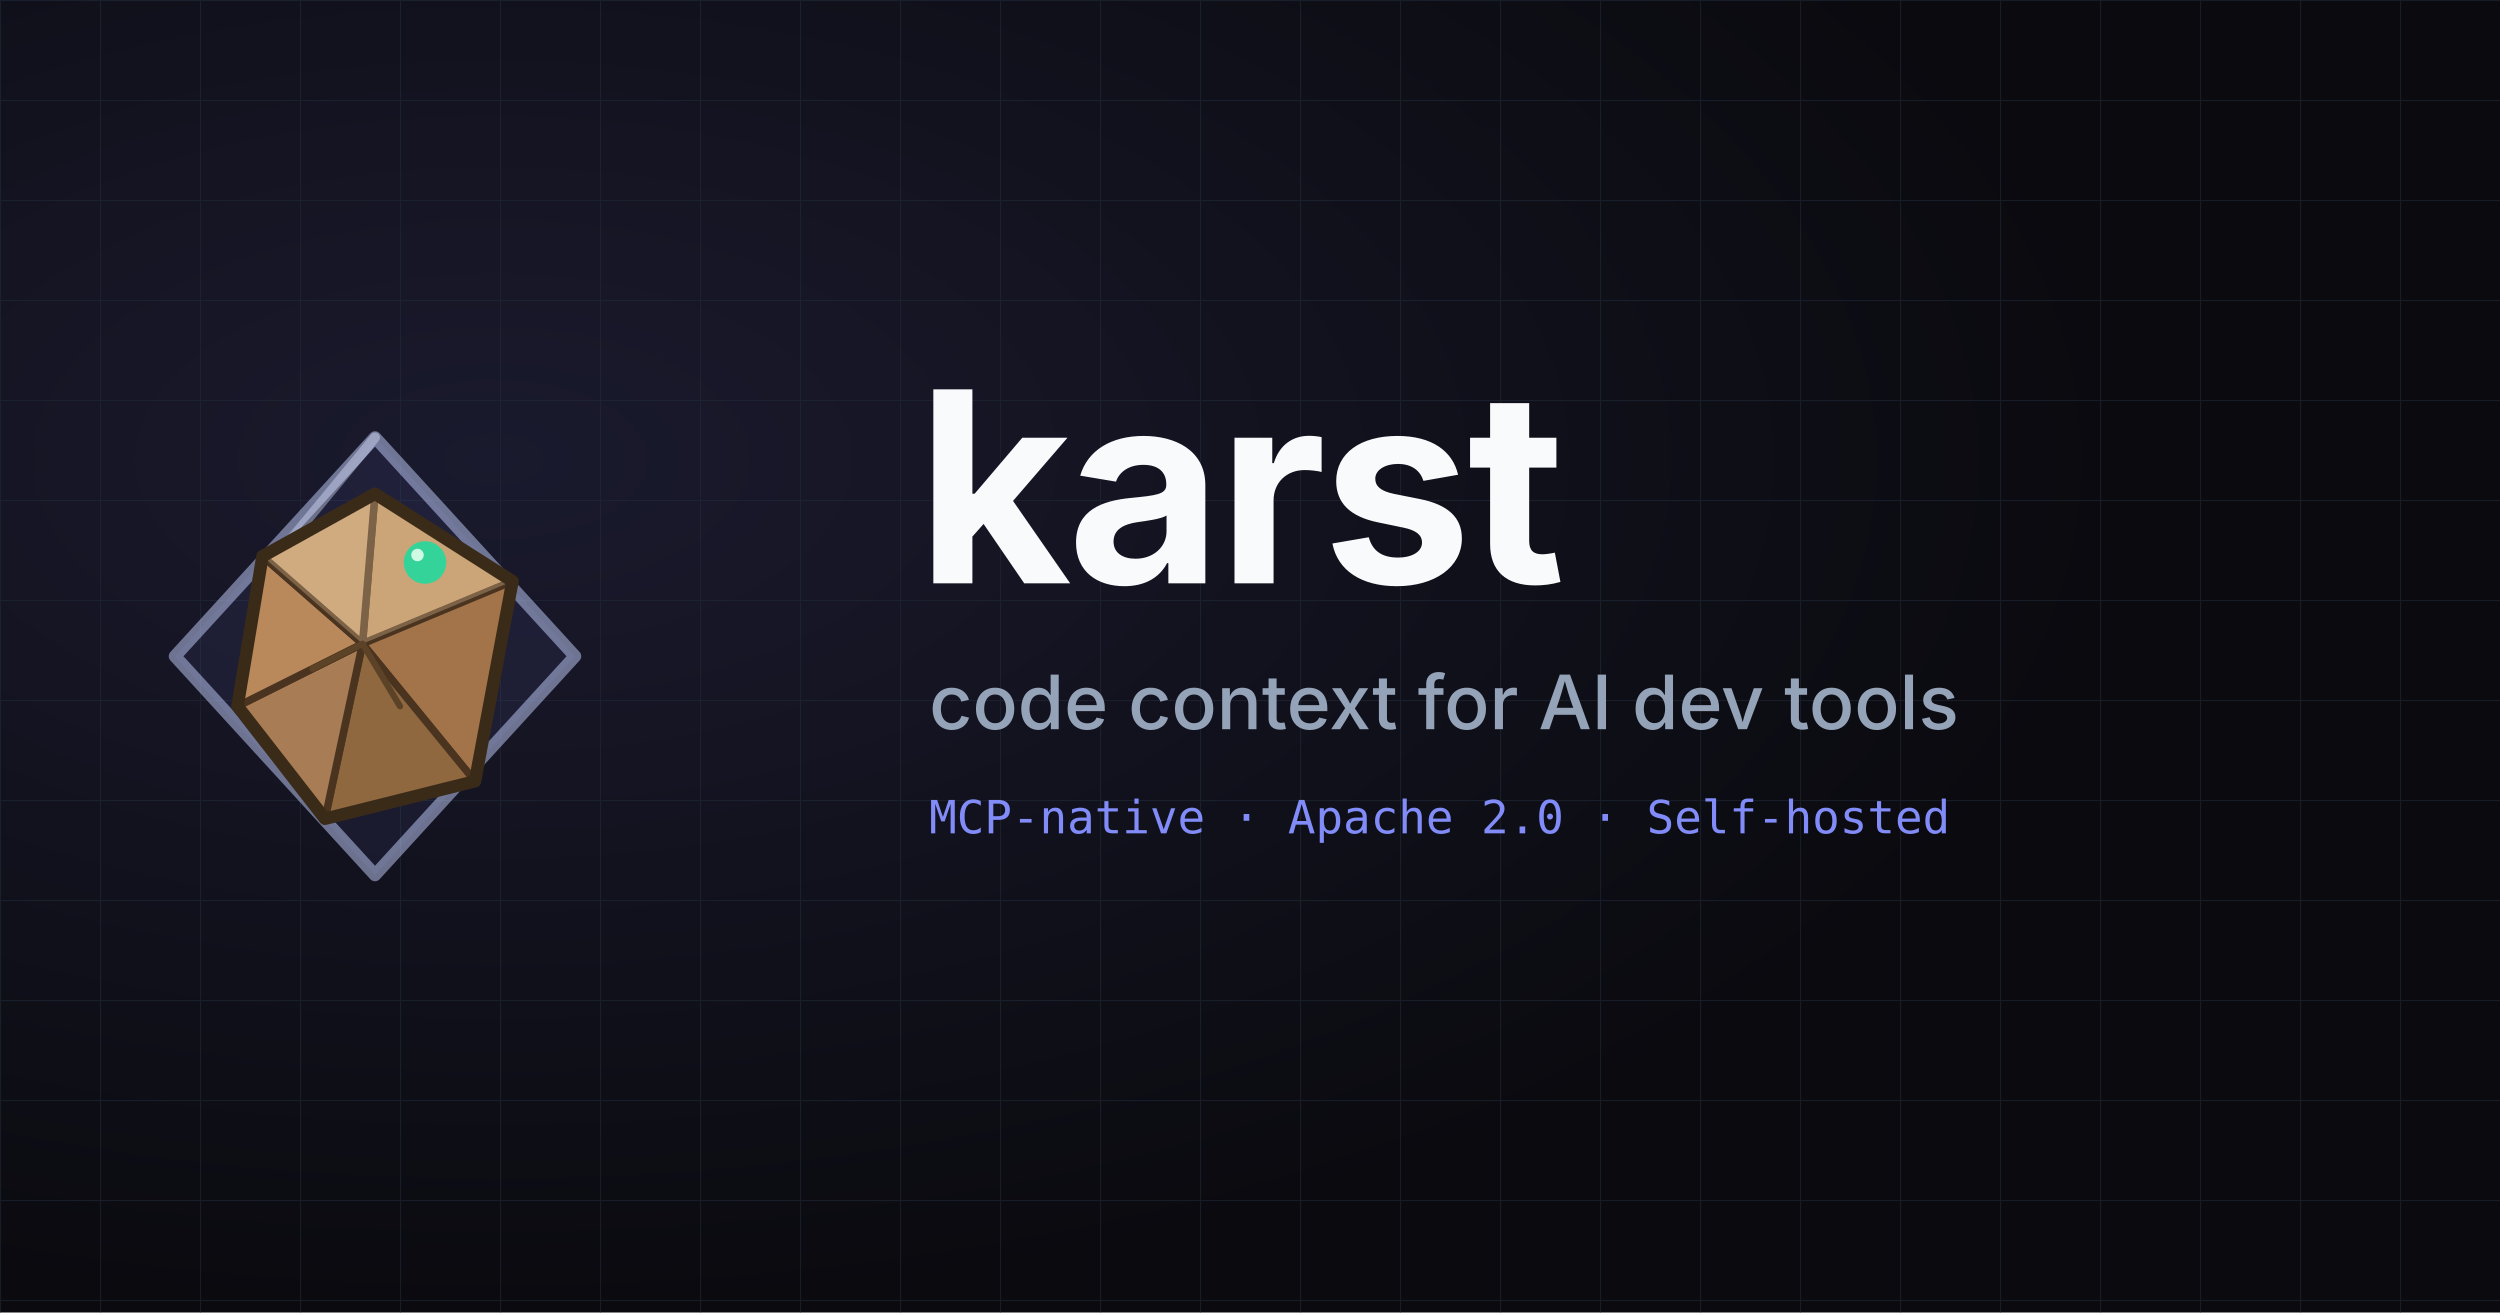
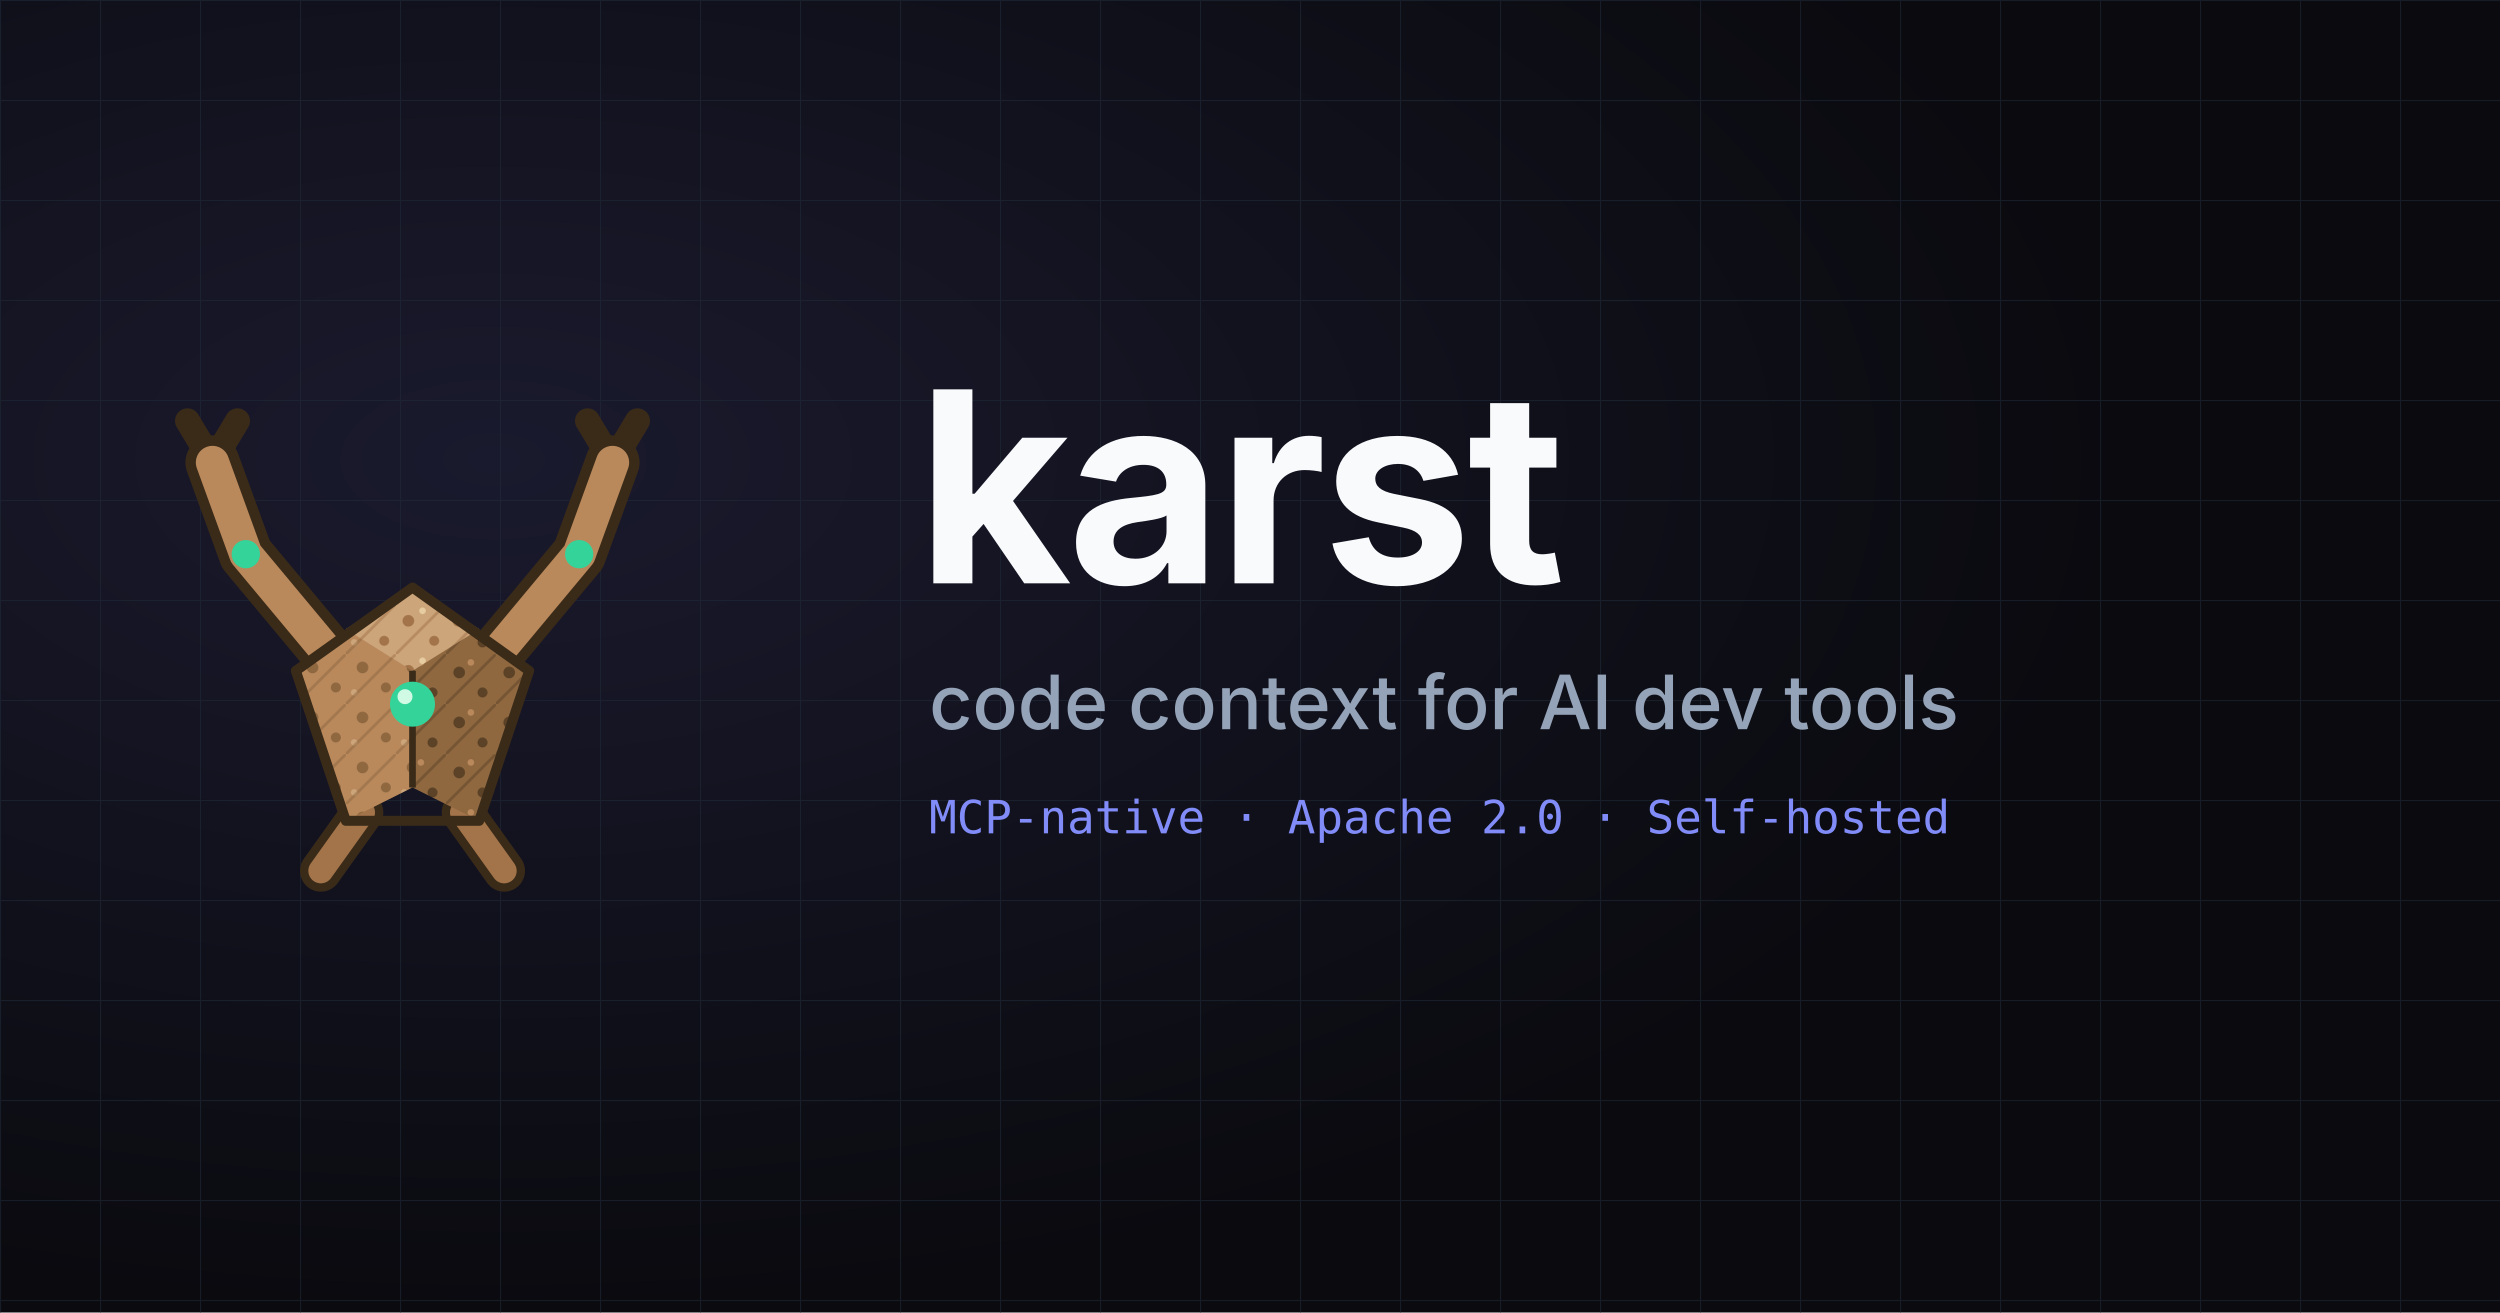
<svg xmlns="http://www.w3.org/2000/svg" viewBox="0 0 1200 630" width="1200" height="630">
  <defs>
    <radialGradient id="bgGlow" cx="20%" cy="35%" r="65%">
      <stop offset="0%" stop-color="#1a1a2e" stop-opacity="1" />
      <stop offset="100%" stop-color="#0a0a0f" stop-opacity="1" />
    </radialGradient>
    <pattern id="grid" width="48" height="48" patternUnits="userSpaceOnUse">
      <path d="M 48 0 L 0 0 0 48" fill="none" stroke="#1f2937" stroke-width="1" opacity="0.6" />
    </pattern>
+     <pattern id="ksStoneL" width="6" height="6" patternUnits="userSpaceOnUse">
+       <rect width="6" height="6" fill="#cca57a" />
+       <circle cx="1.5" cy="2" r="0.7" fill="#a3744a" />
+       <circle cx="4.6" cy="4.4" r="0.6" fill="#a3744a" />
+       <circle cx="3.2" cy="0.8" r="0.4" fill="#e6cca0" />
+       <path d="M0 6L6 0" stroke="#a3744a" stroke-width="0.35" opacity="0.5" />
+     </pattern>
+     <pattern id="ksStoneM" width="6" height="6" patternUnits="userSpaceOnUse">
+       <rect width="6" height="6" fill="#b9895c" />
+       <circle cx="2" cy="1.6" r="0.7" fill="#8f6840" />
+       <circle cx="4.8" cy="4" r="0.6" fill="#8f6840" />
+       <circle cx="1" cy="4.6" r="0.4" fill="#cca57a" />
+       <path d="M0 6L6 0" stroke="#8f6840" stroke-width="0.35" opacity="0.5" />
+     </pattern>
+     <pattern id="ksStoneD" width="6" height="6" patternUnits="userSpaceOnUse">
+       <rect width="6" height="6" fill="#8f6840" />
+       <circle cx="1.6" cy="2.2" r="0.7" fill="#5c4226" />
+       <circle cx="4.4" cy="4.6" r="0.6" fill="#5c4226" />
+       <circle cx="3" cy="1" r="0.4" fill="#b9895c" />
+       <path d="M0 6L6 0" stroke="#5c4226" stroke-width="0.35" opacity="0.5" />
+     </pattern>
  </defs>
  <rect width="1200" height="630" fill="url(#bgGlow)" />
  <rect width="1200" height="630" fill="url(#grid)" />
-   <g transform="translate(60, 195) scale(6)">
-     <polygon points="20,2.5 36,20 20,37.5 4,20" fill="#818cf8" fill-opacity="0.07" stroke="#c7d2fe" stroke-opacity="0.5" stroke-width="1" stroke-linejoin="round" />
-     <line x1="20" y1="2.5" x2="13" y2="11" stroke="#e0e7ff" stroke-opacity="0.4" stroke-width="0.8" stroke-linecap="round" />
-     <g stroke="#4a3420" stroke-width="0.6" stroke-linejoin="round">
-       <polygon points="20,7 31,14 19,19" fill="#c39a6b" />
-       <polygon points="31,14 28,30 19,19" fill="#a3744a" />
-       <polygon points="28,30 16,33 19,19" fill="#8f6840" />
-       <polygon points="16,33 9,24 19,19" fill="#a87c54" />
-       <polygon points="9,24 11,12 19,19" fill="#b9895c" />
-       <polygon points="11,12 20,7 19,19" fill="#cca57a" />
-     </g>
-     <polygon points="20,7 31,14 19,19 11,12" fill="#d9b88c" opacity="0.35" />
-     <path d="M19,19 L22,24 M19,19 L15,21" stroke="#5c4226" stroke-width="0.5" fill="none" stroke-linecap="round" />
-     <circle cx="24" cy="12.5" r="1.7" fill="#34d399" />
-     <circle cx="23.4" cy="11.9" r="0.5" fill="#d1fae5" />
-     <polygon points="20,7 31,14 28,30 16,33 9,24 11,12" fill="none" stroke="#3a2a18" stroke-width="1" stroke-linejoin="round" />
+   <g transform="translate(70, 170) scale(4)">
+     <path d="M26 55L21 62M38 55L43 62" fill="none" stroke="#3a2a18" stroke-width="5" stroke-linecap="round" />
+     <path d="M26 55L21 62M38 55L43 62" fill="none" stroke="#a3744a" stroke-width="3" stroke-linecap="round" />
+     <path d="M22 36L12 24L8 13M42 36L52 24L56 13" fill="none" stroke="#3a2a18" stroke-width="6.5" stroke-linecap="round" stroke-linejoin="round" />
+     <path d="M8 13L5 8M8 13L11 8M56 13L53 8M56 13L59 8" fill="none" stroke="#3a2a18" stroke-width="3" stroke-linecap="round" />
+     <path d="M22 36L12 24L8 13M42 36L52 24L56 13" fill="none" stroke="#b9895c" stroke-width="4" stroke-linecap="round" stroke-linejoin="round" />
+     <polygon points="32,28 18,38 24,56 32,52" fill="url(#ksStoneM)" />
+     <polygon points="32,28 46,38 40,56 32,52" fill="url(#ksStoneD)" />
+     <polygon points="24,33 32,28 40,33 32,38" fill="url(#ksStoneL)" />
+     <polygon points="32,28 46,38 40,56 24,56 18,38" fill="none" stroke="#3a2a18" stroke-width="1.2" stroke-linejoin="round" />
+     <line x1="32" y1="38" x2="32" y2="52" stroke="#3a2a18" stroke-width="0.8" />
+     <circle cx="12" cy="24" r="1.7" fill="#34d399" />
+     <circle cx="52" cy="24" r="1.7" fill="#34d399" />
+     <circle cx="32" cy="42" r="2.7" fill="#34d399" />
+     <circle cx="31.1" cy="41.1" r="0.9" fill="#d1fae5" />
  </g>
  <g transform="translate(440, 0)" font-family="Inter, system-ui, sans-serif" fill="#f8fafc">
    <text x="0" y="280" font-size="128" font-weight="700" letter-spacing="-2">karst</text>
    <text x="6" y="350" font-size="36" font-weight="500" fill="#94a3b8">code context for AI dev tools</text>
    <g transform="translate(6, 400)" font-family="JetBrains Mono, ui-monospace, monospace" font-size="22" fill="#818cf8">
      <text x="0" y="0">MCP-native · Apache 2.0 · Self-hosted</text>
    </g>
  </g>
</svg>
